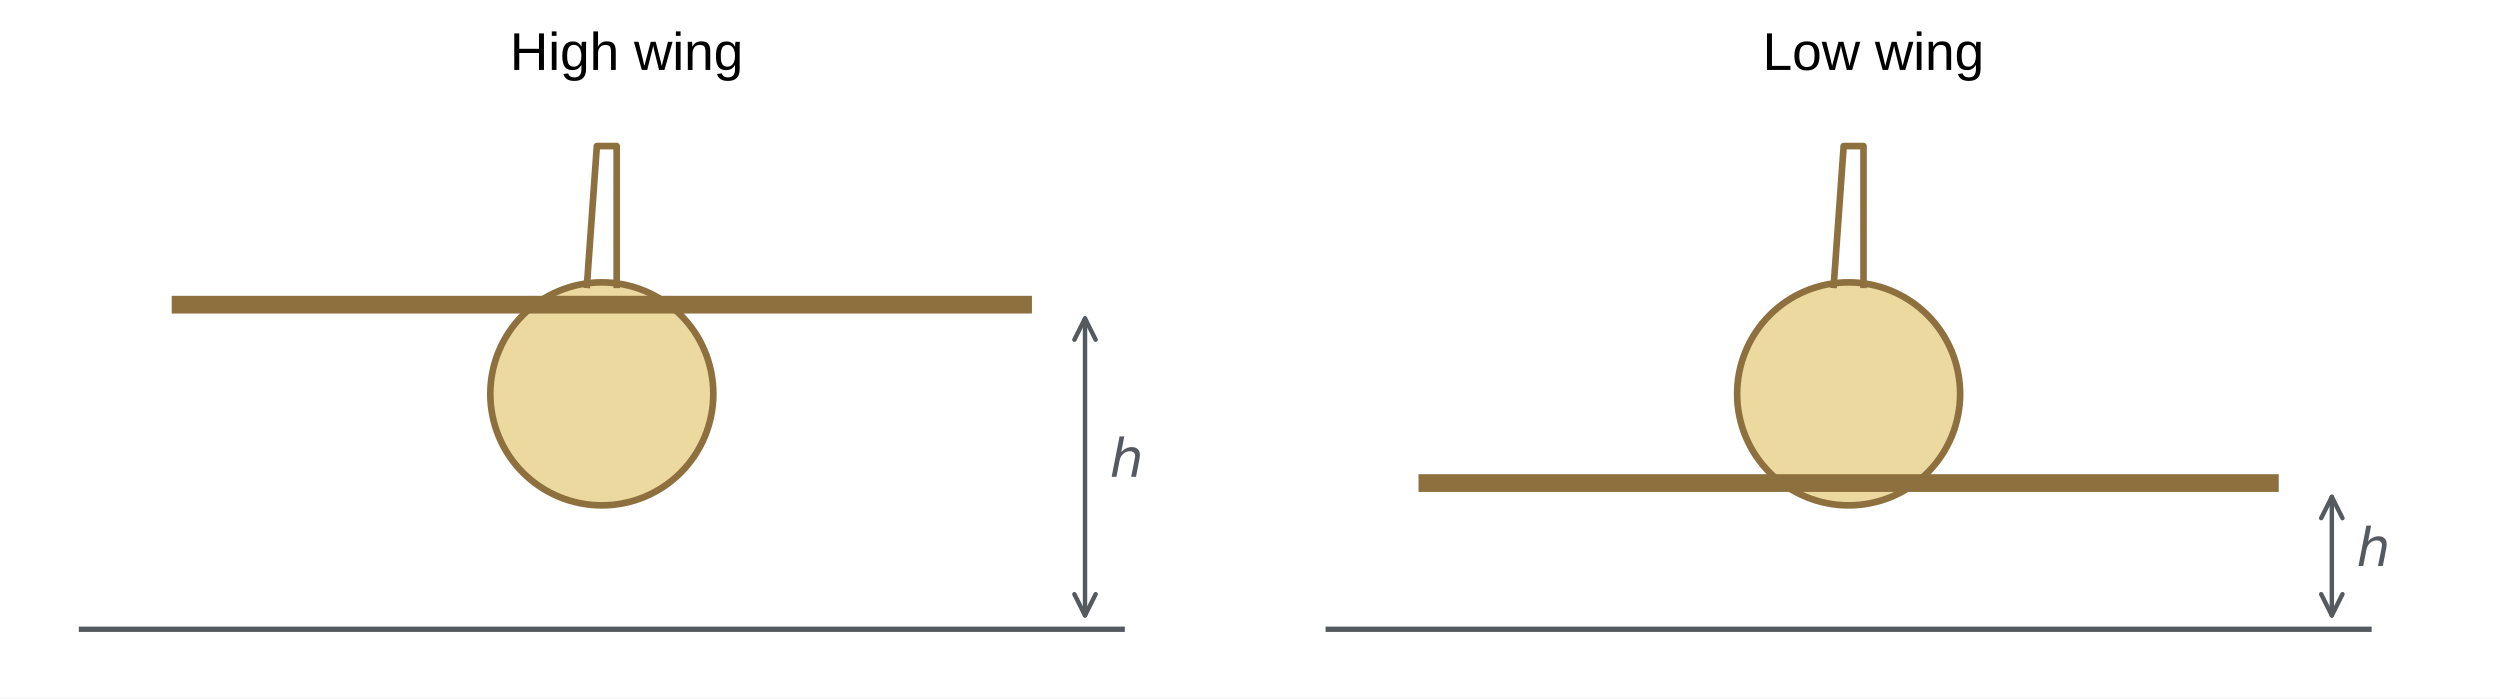
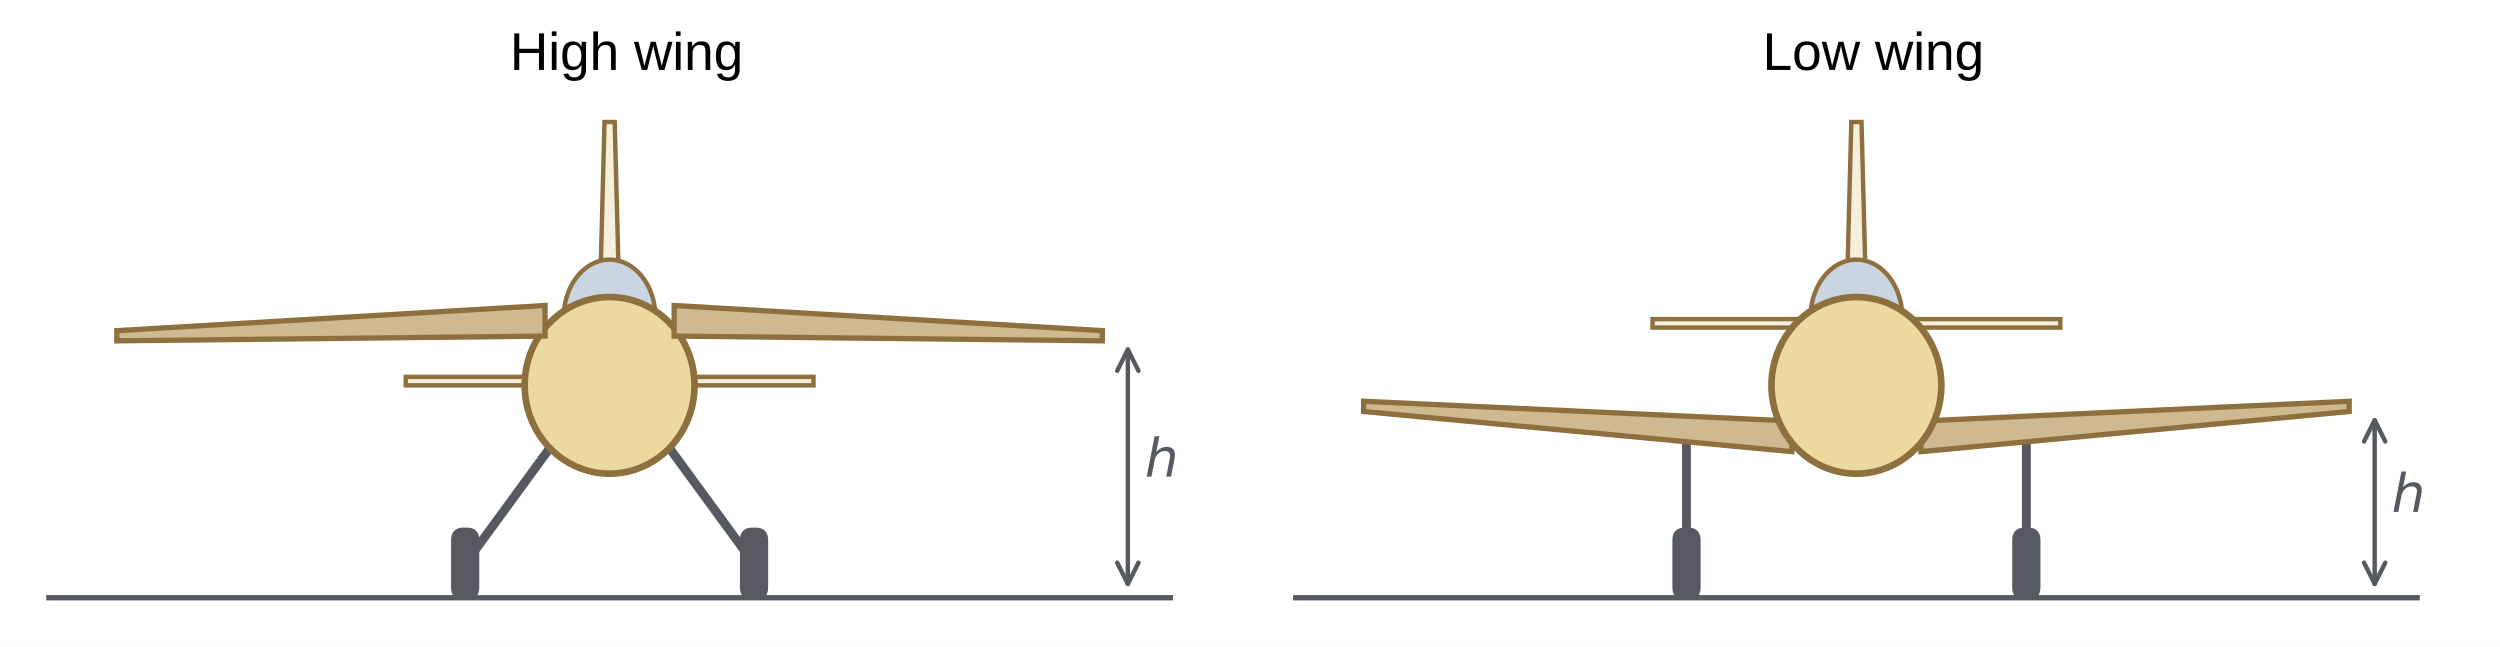
- <svg xmlns="http://www.w3.org/2000/svg" width="564.48pt" height="157.674pt" viewBox="0 0 564.48 157.674" version="1.1">
+ <svg xmlns="http://www.w3.org/2000/svg" width="564.48pt" height="146.005pt" viewBox="0 0 564.48 146.005" version="1.1">
  <defs>
    <style type="text/css">*{stroke-linejoin: round; stroke-linecap: butt}</style>
  </defs>
  <g id="figure_1">
    <g id="patch_1">
-       <path d="M 0 157.674  L 564.48 157.674  L 564.48 0  L 0 0  z " style="fill: #ffffff" />
+       <path d="M 0 146.005  L 564.48 146.005  L 564.48 0  L 0 0  z " style="fill: #ffffff" />
    </g>
    <g id="axes_1">
      <g id="patch_2">
-         <path d="M 135.885 114.107  C 142.562 114.107 148.967 111.454 153.688 106.733  C 158.41 102.011 161.062 95.607 161.062 88.929  C 161.062 82.252 158.41 75.848 153.688 71.126  C 148.967 66.405 142.562 63.752 135.885 63.752  C 129.208 63.752 122.803 66.405 118.082 71.126  C 113.36 75.848 110.707 82.252 110.707 88.929  C 110.707 95.607 113.36 102.011 118.082 106.733  C 122.803 111.454 129.208 114.107 135.885 114.107  z " clip-path="url(#pb831704274)" style="fill: #ebd99f; stroke: #8e6f3e; stroke-width: 1.5; stroke-linejoin: miter" />
+         <path d="M 91.605 87.011  L 183.682 87.011  L 183.682 85.093  L 91.605 85.093  z " clip-path="url(#p54215fbfd7)" style="fill: #f5efdc; stroke: #8e6f3e; stroke-linejoin: miter" />
+       </g>
+       <g id="patch_3">
+         <path d="M 135.341 71.665  L 136.492 27.544  L 138.794 27.544  L 139.945 71.665  z " clip-path="url(#p54215fbfd7)" style="fill: #f5efdc; stroke: #8e6f3e; stroke-linejoin: miter" />
      </g>
      <g id="line2d_1">
-         <path d="M 18.39 142.082  L 253.38 142.082  " clip-path="url(#pb831704274)" style="fill: none; stroke: #555960; stroke-width: 1.2; stroke-linecap: square" />
+         <path d="M 151.455 101.59  L 170.254 127.295  " clip-path="url(#p54215fbfd7)" style="fill: none; stroke: #555960; stroke-width: 2; stroke-linecap: square" />
      </g>
      <g id="line2d_2">
-         <path d="M 40.77 68.787  L 231 68.787  " clip-path="url(#pb831704274)" style="fill: none; stroke: #8e6f3e; stroke-width: 4; stroke-linecap: square" />
+         <path d="M 123.832 101.59  L 105.033 127.295  " clip-path="url(#p54215fbfd7)" style="fill: none; stroke: #555960; stroke-width: 2; stroke-linecap: square" />
+       </g>
+       <g id="patch_4">
+         <path d="M 169.871 134.968  L 170.638 134.968  Q 172.94 134.968 172.94 132.666  L 172.94 121.924  Q 172.94 119.622 170.638 119.622  L 169.871 119.622  Q 167.569 119.622 167.569 121.924  L 167.569 132.666  Q 167.569 134.968 169.871 134.968  z " clip-path="url(#p54215fbfd7)" style="fill: #555960; stroke: #555960; stroke-linejoin: miter" />
+       </g>
+       <g id="patch_5">
+         <path d="M 104.649 134.968  L 105.416 134.968  Q 107.718 134.968 107.718 132.666  L 107.718 121.924  Q 107.718 119.622 105.416 119.622  L 104.649 119.622  Q 102.347 119.622 102.347 121.924  L 102.347 132.666  Q 102.347 134.968 104.649 134.968  z " clip-path="url(#p54215fbfd7)" style="fill: #555960; stroke: #555960; stroke-linejoin: miter" />
      </g>
      <g id="line2d_3">
-         <path d="M 132.528 64.311  L 134.766 32.979  L 139.242 32.979  L 139.242 64.311  " clip-path="url(#pb831704274)" style="fill: none; stroke: #8e6f3e; stroke-width: 1.5; stroke-linecap: square" />
+         <path d="M 11.037 134.968  L 264.25 134.968  " clip-path="url(#p54215fbfd7)" style="fill: none; stroke: #555960; stroke-width: 1.2; stroke-linecap: square" />
      </g>
-       <g id="patch_3">
-         <path d="M 244.988 138.964  Q 244.988 105.433 244.988 71.903  " style="fill: none; stroke: #555960; stroke-linecap: round" />
-         <path d="M 247.387 134.164  L 244.988 138.964  L 242.588 134.164  " style="fill: none; stroke: #555960; stroke-linecap: round" />
-         <path d="M 242.588 76.703  L 244.988 71.903  L 247.387 76.703  " style="fill: none; stroke: #555960; stroke-linecap: round" />
+       <g id="patch_6">
+         <path d="M 148.002 71.665  L 147.969 70.628  L 147.871 69.599  L 147.709 68.582  L 147.482 67.585  L 147.194 66.613  L 146.845 65.674  L 146.438 64.772  L 145.975 63.914  L 145.46 63.105  L 144.895 62.35  L 144.284 61.654  L 143.632 61.021  L 142.941 60.456  L 142.217 59.961  L 141.464 59.54  L 140.687 59.196  L 139.891 58.931  L 139.081 58.747  L 138.261 58.644  L 137.437 58.623  L 136.615 58.685  L 135.8 58.829  L 134.996 59.054  L 134.208 59.359  L 133.443 59.741  L 132.704 60.199  L 131.996 60.73  L 131.324 61.329  L 130.692 61.994  L 130.104 62.72  L 129.563 63.503  L 129.074 64.337  L 128.638 65.218  L 128.26 66.139  L 127.941 67.095  L 127.683 68.08  L 127.489 69.088  L 127.358 70.112  L 127.293 71.146  L 127.293 72.183  z " clip-path="url(#p54215fbfd7)" style="fill: #c9d5e1; stroke: #8e6f3e; stroke-linejoin: miter" />
+       </g>
+       <g id="patch_7">
+         <path d="M 156.826 87.011  L 156.766 85.426  L 156.584 83.851  L 156.283 82.296  L 155.864 80.771  L 155.329 79.285  L 154.683 77.848  L 153.929 76.469  L 153.073 75.157  L 152.118 73.919  L 151.072 72.765  L 149.941 71.7  L 148.733 70.732  L 147.454 69.867  L 146.114 69.111  L 144.719 68.468  L 143.28 67.942  L 141.806 67.536  L 140.305 67.254  L 138.787 67.096  L 137.262 67.065  L 135.739 67.159  L 134.229 67.38  L 132.74 67.724  L 131.282 68.19  L 129.864 68.775  L 128.496 69.475  L 127.185 70.287  L 125.94 71.204  L 124.77 72.221  L 123.681 73.331  L 122.68 74.528  L 121.773 75.804  L 120.967 77.151  L 120.267 78.56  L 119.676 80.022  L 119.199 81.529  L 118.839 83.07  L 118.597 84.637  L 118.476 86.218  L 118.476 87.804  L 118.597 89.386  L 118.839 90.952  L 119.199 92.493  L 119.676 94  L 120.267 95.462  L 120.967 96.871  L 121.773 98.218  L 122.68 99.494  L 123.681 100.691  L 124.77 101.802  L 125.94 102.818  L 127.185 103.736  L 128.496 104.547  L 129.864 105.247  L 131.282 105.832  L 132.74 106.298  L 134.229 106.643  L 135.739 106.863  L 137.262 106.957  L 138.787 106.926  L 140.305 106.768  L 141.806 106.486  L 143.28 106.08  L 144.719 105.554  L 146.114 104.911  L 147.454 104.155  L 148.733 103.29  L 149.941 102.322  L 151.072 101.258  L 152.118 100.103  L 153.073 98.866  L 153.929 97.553  L 154.683 96.174  L 155.329 94.737  L 155.864 93.251  L 156.283 91.726  L 156.584 90.171  L 156.766 88.596  L 156.826 87.011  z " clip-path="url(#p54215fbfd7)" style="fill: #ebd99f; stroke: #8e6f3e; stroke-width: 1.5; stroke-linejoin: miter" />
+       </g>
+       <g id="patch_8">
+         <path d="M 152.222 68.979  L 248.904 74.657  L 248.904 76.959  L 152.222 75.885  z " clip-path="url(#p54215fbfd7)" style="fill: #cfb991; stroke: #8e6f3e; stroke-width: 1.2; stroke-linejoin: miter" />
+       </g>
+       <g id="patch_9">
+         <path d="M 123.064 68.979  L 26.383 74.657  L 26.383 76.959  L 123.064 75.885  z " clip-path="url(#p54215fbfd7)" style="fill: #cfb991; stroke: #8e6f3e; stroke-width: 1.2; stroke-linejoin: miter" />
+       </g>
+       <g id="patch_10">
+         <path d="M 254.659 131.853  Q 254.659 105.389 254.659 78.926  " style="fill: none; stroke: #555960; stroke-linecap: round" />
+         <path d="M 257.059 127.053  L 254.659 131.853  L 252.259 127.053  " style="fill: none; stroke: #555960; stroke-linecap: round" />
+         <path d="M 252.259 83.726  L 254.659 78.926  L 257.059 83.726  " style="fill: none; stroke: #555960; stroke-linecap: round" />
      </g>
      <g id="text_1">
-         <g style="fill: #555960" transform="translate(250.5825 108.5368)">
+         <g style="fill: #555960" transform="translate(258.4954 108.4905)">
          <text>
            <tspan x="0" y="-0.875" style="font-style: oblique; font-size: 12px; font-family: 'DejaVu Sans'; fill: #555960">h</tspan>
          </text>
        </g>
      </g>
      <g id="text_2">
        <text style="font-size: 12px; font-family: 'Arial', 'Helvetica', 'DejaVu Sans', sans-serif; text-anchor: middle" x="141.48" y="15.789" transform="rotate(-0 141.48 15.78937)">High wing</text>
      </g>
    </g>
    <g id="axes_2">
-       <g id="patch_4">
-         <path d="M 417.405 114.107  C 424.082 114.107 430.487 111.454 435.208 106.733  C 439.93 102.011 442.582 95.607 442.582 88.929  C 442.582 82.252 439.93 75.848 435.208 71.126  C 430.487 66.405 424.082 63.752 417.405 63.752  C 410.728 63.752 404.323 66.405 399.602 71.126  C 394.88 75.848 392.228 82.252 392.228 88.929  C 392.228 95.607 394.88 102.011 399.602 106.733  C 404.323 111.454 410.728 114.107 417.405 114.107  z " clip-path="url(#p74bc63cd39)" style="fill: #ebd99f; stroke: #8e6f3e; stroke-width: 1.5; stroke-linejoin: miter" />
+       <g id="patch_11">
+         <path d="M 373.125 73.967  L 465.202 73.967  L 465.202 72.048  L 373.125 72.048  z " clip-path="url(#pe89f4d1b15)" style="fill: #f5efdc; stroke: #8e6f3e; stroke-linejoin: miter" />
+       </g>
+       <g id="patch_12">
+         <path d="M 416.861 71.665  L 418.012 27.544  L 420.314 27.544  L 421.465 71.665  z " clip-path="url(#pe89f4d1b15)" style="fill: #f5efdc; stroke: #8e6f3e; stroke-linejoin: miter" />
      </g>
      <g id="line2d_4">
-         <path d="M 299.91 142.082  L 534.9 142.082  " clip-path="url(#p74bc63cd39)" style="fill: none; stroke: #555960; stroke-width: 1.2; stroke-linecap: square" />
+         <path d="M 457.529 99.543  L 457.529 127.295  " clip-path="url(#pe89f4d1b15)" style="fill: none; stroke: #555960; stroke-width: 2; stroke-linecap: square" />
      </g>
      <g id="line2d_5">
-         <path d="M 322.29 109.071  L 512.52 109.071  " clip-path="url(#p74bc63cd39)" style="fill: none; stroke: #8e6f3e; stroke-width: 4; stroke-linecap: square" />
+         <path d="M 380.798 99.543  L 380.798 127.295  " clip-path="url(#pe89f4d1b15)" style="fill: none; stroke: #555960; stroke-width: 2; stroke-linecap: square" />
+       </g>
+       <g id="patch_13">
+         <path d="M 457.145 134.968  L 457.913 134.968  Q 460.215 134.968 460.215 132.666  L 460.215 121.924  Q 460.215 119.622 457.913 119.622  L 457.145 119.622  Q 454.844 119.622 454.844 121.924  L 454.844 132.666  Q 454.844 134.968 457.145 134.968  z " clip-path="url(#pe89f4d1b15)" style="fill: #555960; stroke: #555960; stroke-linejoin: miter" />
+       </g>
+       <g id="patch_14">
+         <path d="M 380.414 134.968  L 381.181 134.968  Q 383.483 134.968 383.483 132.666  L 383.483 121.924  Q 383.483 119.622 381.181 119.622  L 380.414 119.622  Q 378.112 119.622 378.112 121.924  L 378.112 132.666  Q 378.112 134.968 380.414 134.968  z " clip-path="url(#pe89f4d1b15)" style="fill: #555960; stroke: #555960; stroke-linejoin: miter" />
      </g>
      <g id="line2d_6">
-         <path d="M 414.048 64.311  L 416.286 32.979  L 420.762 32.979  L 420.762 64.311  " clip-path="url(#p74bc63cd39)" style="fill: none; stroke: #8e6f3e; stroke-width: 1.5; stroke-linecap: square" />
+         <path d="M 292.557 134.968  L 545.77 134.968  " clip-path="url(#pe89f4d1b15)" style="fill: none; stroke: #555960; stroke-width: 1.2; stroke-linecap: square" />
      </g>
-       <g id="patch_5">
-         <path d="M 526.508 138.961  Q 526.508 125.576 526.508 112.192  " style="fill: none; stroke: #555960; stroke-linecap: round" />
-         <path d="M 528.908 134.161  L 526.508 138.961  L 524.107 134.161  " style="fill: none; stroke: #555960; stroke-linecap: round" />
-         <path d="M 524.107 116.992  L 526.508 112.192  L 528.908 116.992  " style="fill: none; stroke: #555960; stroke-linecap: round" />
+       <g id="patch_15">
+         <path d="M 433.742 95.068  L 530.424 90.609  L 530.424 92.911  L 433.742 101.974  z " clip-path="url(#pe89f4d1b15)" style="fill: #cfb991; stroke: #8e6f3e; stroke-width: 1.2; stroke-linejoin: miter" />
+       </g>
+       <g id="patch_16">
+         <path d="M 404.584 95.068  L 307.903 90.609  L 307.903 92.911  L 404.584 101.974  z " clip-path="url(#pe89f4d1b15)" style="fill: #cfb991; stroke: #8e6f3e; stroke-width: 1.2; stroke-linejoin: miter" />
+       </g>
+       <g id="patch_17">
+         <path d="M 429.522 71.665  L 429.489 70.628  L 429.391 69.599  L 429.229 68.582  L 429.002 67.585  L 428.714 66.613  L 428.365 65.674  L 427.958 64.772  L 427.495 63.914  L 426.98 63.105  L 426.415 62.35  L 425.804 61.654  L 425.152 61.021  L 424.461 60.456  L 423.737 59.961  L 422.984 59.54  L 422.207 59.196  L 421.411 58.931  L 420.601 58.747  L 419.781 58.644  L 418.957 58.623  L 418.135 58.685  L 417.32 58.829  L 416.516 59.054  L 415.728 59.359  L 414.963 59.741  L 414.224 60.199  L 413.516 60.73  L 412.844 61.329  L 412.212 61.994  L 411.624 62.72  L 411.083 63.503  L 410.594 64.337  L 410.158 65.218  L 409.78 66.139  L 409.461 67.095  L 409.203 68.08  L 409.009 69.088  L 408.878 70.112  L 408.813 71.146  L 408.813 72.183  z " clip-path="url(#pe89f4d1b15)" style="fill: #c9d5e1; stroke: #8e6f3e; stroke-linejoin: miter" />
+       </g>
+       <g id="patch_18">
+         <path d="M 438.346 87.011  L 438.286 85.426  L 438.104 83.851  L 437.803 82.296  L 437.384 80.771  L 436.849 79.285  L 436.203 77.848  L 435.449 76.469  L 434.593 75.157  L 433.638 73.919  L 432.592 72.765  L 431.461 71.7  L 430.253 70.732  L 428.974 69.867  L 427.634 69.111  L 426.239 68.468  L 424.8 67.942  L 423.326 67.536  L 421.825 67.254  L 420.307 67.096  L 418.782 67.065  L 417.259 67.159  L 415.749 67.38  L 414.26 67.724  L 412.802 68.19  L 411.384 68.775  L 410.016 69.475  L 408.705 70.287  L 407.46 71.204  L 406.29 72.221  L 405.201 73.331  L 404.2 74.528  L 403.293 75.804  L 402.487 77.151  L 401.787 78.56  L 401.196 80.022  L 400.719 81.529  L 400.359 83.07  L 400.117 84.637  L 399.996 86.218  L 399.996 87.804  L 400.117 89.386  L 400.359 90.952  L 400.719 92.493  L 401.196 94  L 401.787 95.462  L 402.487 96.871  L 403.293 98.218  L 404.2 99.494  L 405.201 100.691  L 406.29 101.802  L 407.46 102.818  L 408.705 103.736  L 410.016 104.547  L 411.384 105.247  L 412.802 105.832  L 414.26 106.298  L 415.749 106.643  L 417.259 106.863  L 418.782 106.957  L 420.307 106.926  L 421.825 106.768  L 423.326 106.486  L 424.8 106.08  L 426.239 105.554  L 427.634 104.911  L 428.974 104.155  L 430.253 103.29  L 431.461 102.322  L 432.592 101.258  L 433.638 100.103  L 434.593 98.866  L 435.449 97.553  L 436.203 96.174  L 436.849 94.737  L 437.384 93.251  L 437.803 91.726  L 438.104 90.171  L 438.286 88.596  L 438.346 87.011  z " clip-path="url(#pe89f4d1b15)" style="fill: #ebd99f; stroke: #8e6f3e; stroke-width: 1.5; stroke-linejoin: miter" />
+       </g>
+       <g id="patch_19">
+         <path d="M 536.179 131.849  Q 536.179 113.363 536.179 94.878  " style="fill: none; stroke: #555960; stroke-linecap: round" />
+         <path d="M 538.579 127.049  L 536.179 131.849  L 533.779 127.049  " style="fill: none; stroke: #555960; stroke-linecap: round" />
+         <path d="M 533.779 99.678  L 536.179 94.878  L 538.579 99.678  " style="fill: none; stroke: #555960; stroke-linecap: round" />
      </g>
      <g id="text_3">
-         <g style="fill: #555960" transform="translate(532.1025 128.6788)">
+         <g style="fill: #555960" transform="translate(540.0154 116.4664)">
          <text>
            <tspan x="0" y="-0.875" style="font-style: oblique; font-size: 12px; font-family: 'DejaVu Sans'; fill: #555960">h</tspan>
          </text>
        </g>
      </g>
      <g id="text_4">
        <text style="font-size: 12px; font-family: 'Arial', 'Helvetica', 'DejaVu Sans', sans-serif; text-anchor: middle" x="423" y="15.789" transform="rotate(-0 423 15.78937)">Low wing</text>
      </g>
    </g>
  </g>
  <defs>
-     <clipPath id="pb831704274">
-       <rect x="7.2" y="21.789" width="268.56" height="128.685" />
+     <clipPath id="p54215fbfd7">
+       <rect x="7.2" y="21.789" width="268.56" height="117.015" />
    </clipPath>
-     <clipPath id="p74bc63cd39">
-       <rect x="288.72" y="21.789" width="268.56" height="128.685" />
+     <clipPath id="pe89f4d1b15">
+       <rect x="288.72" y="21.789" width="268.56" height="117.015" />
    </clipPath>
  </defs>
</svg>
